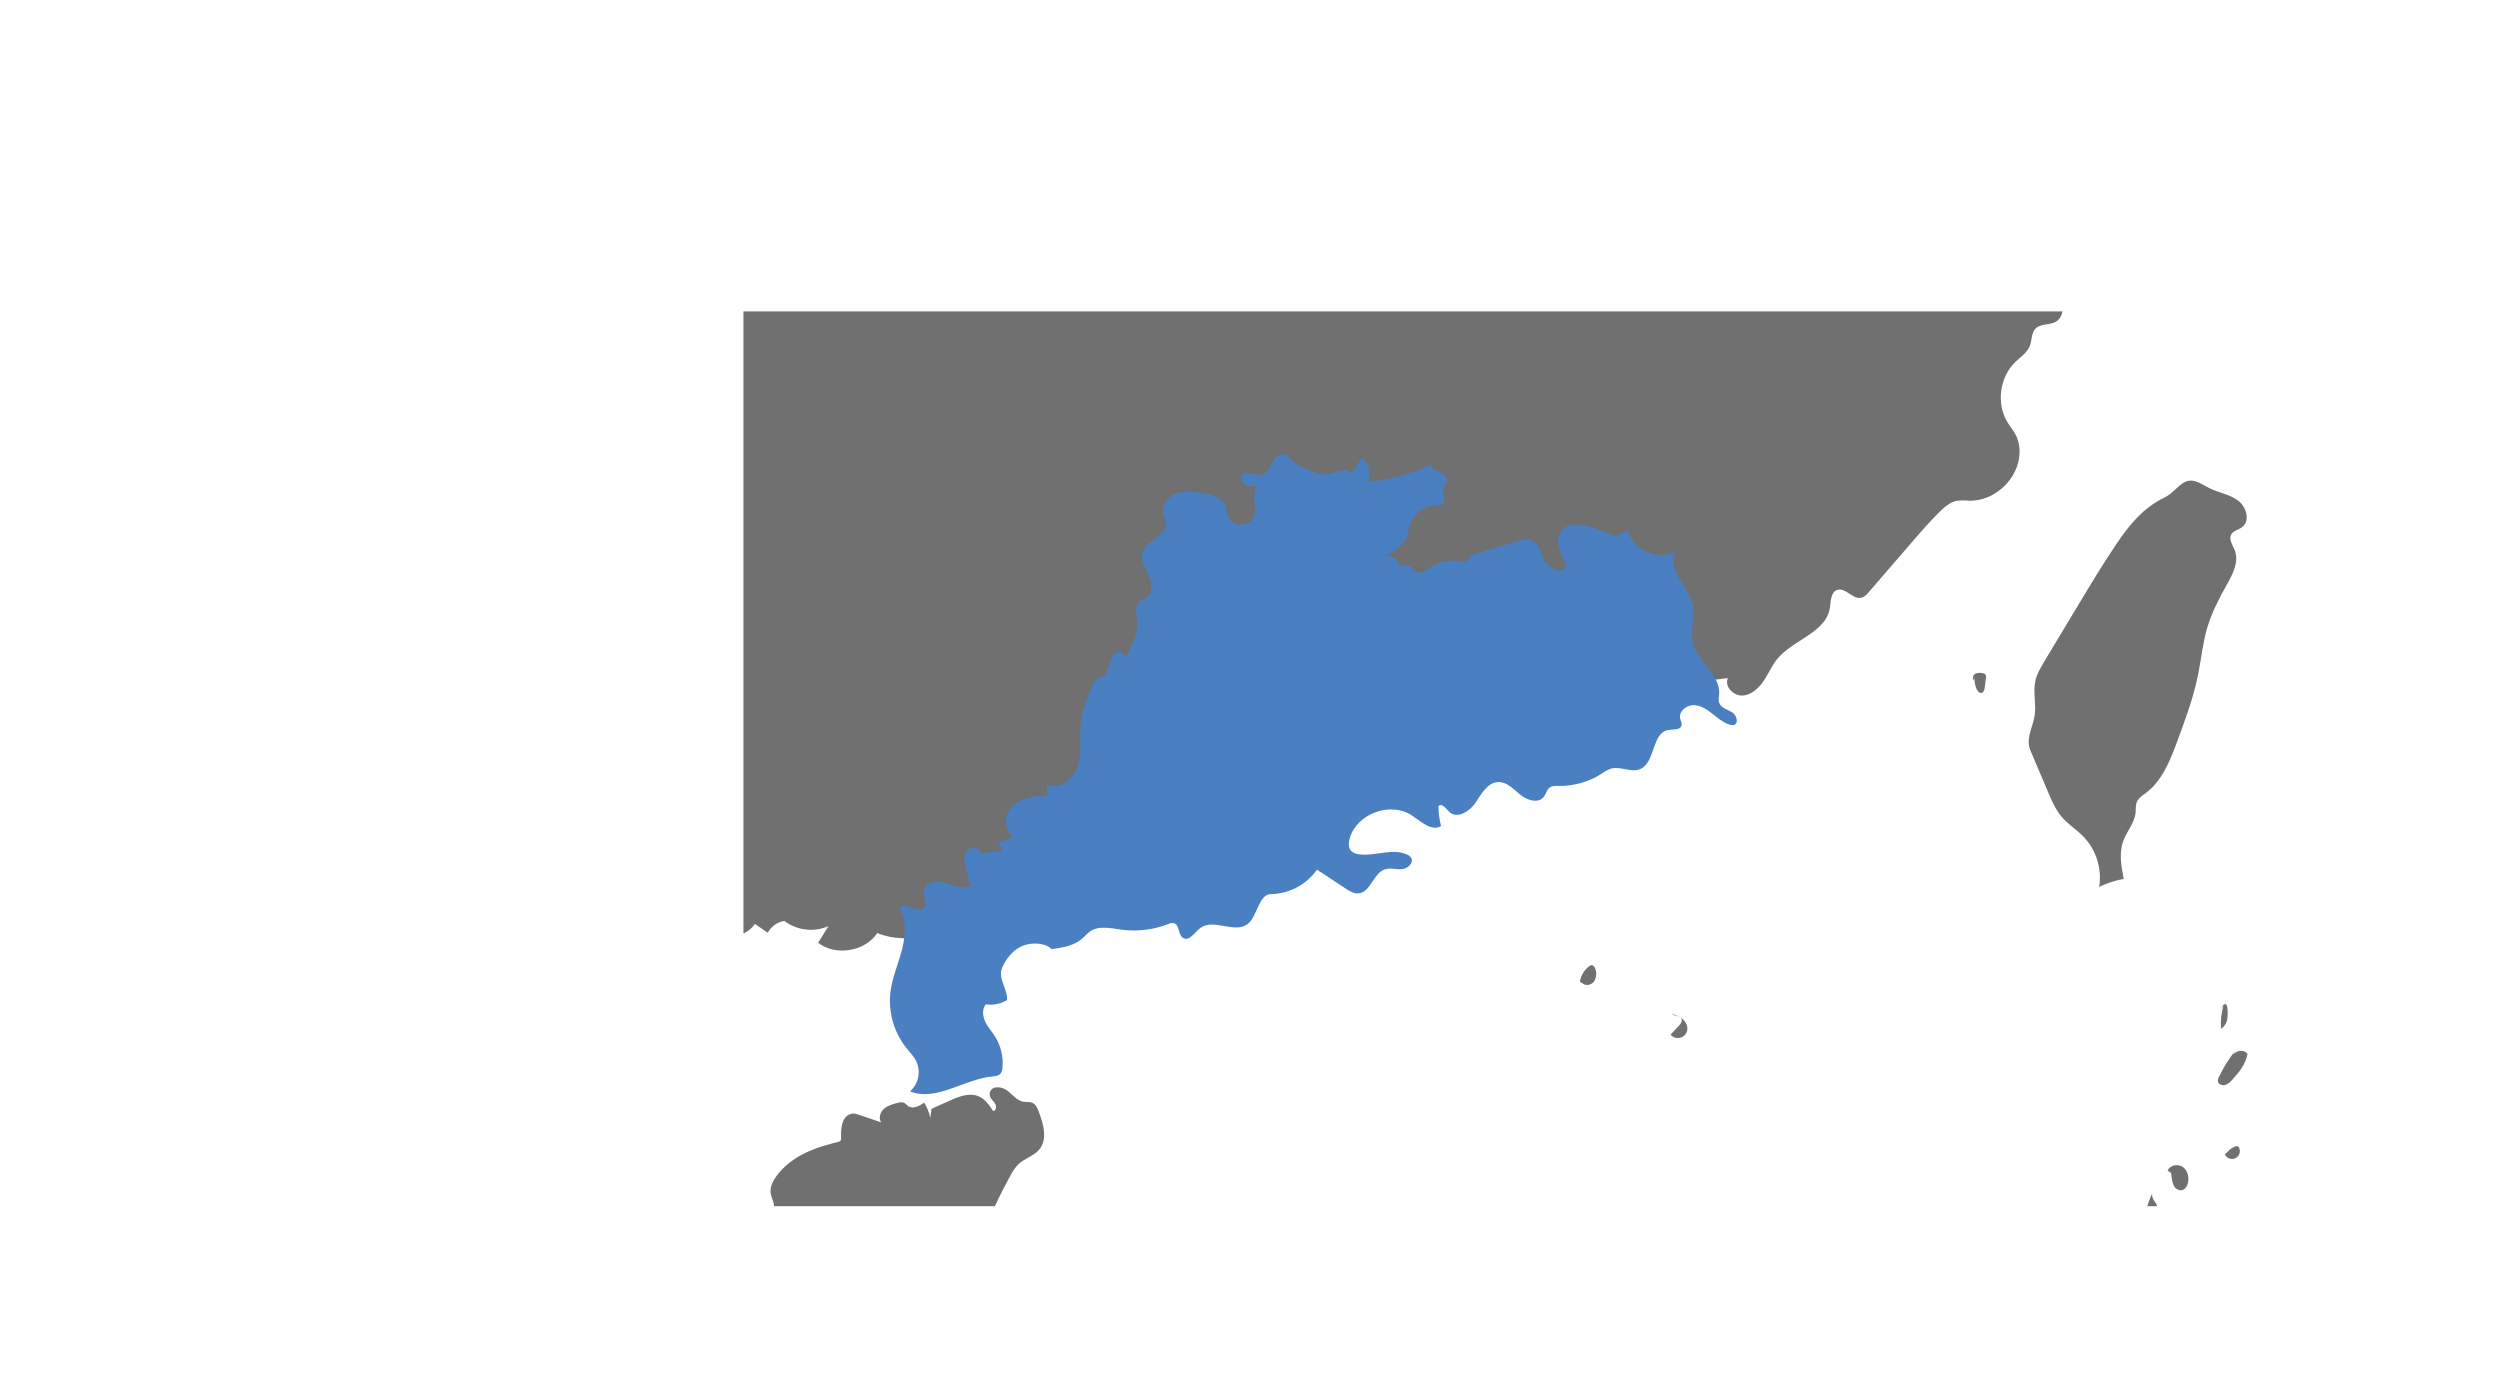
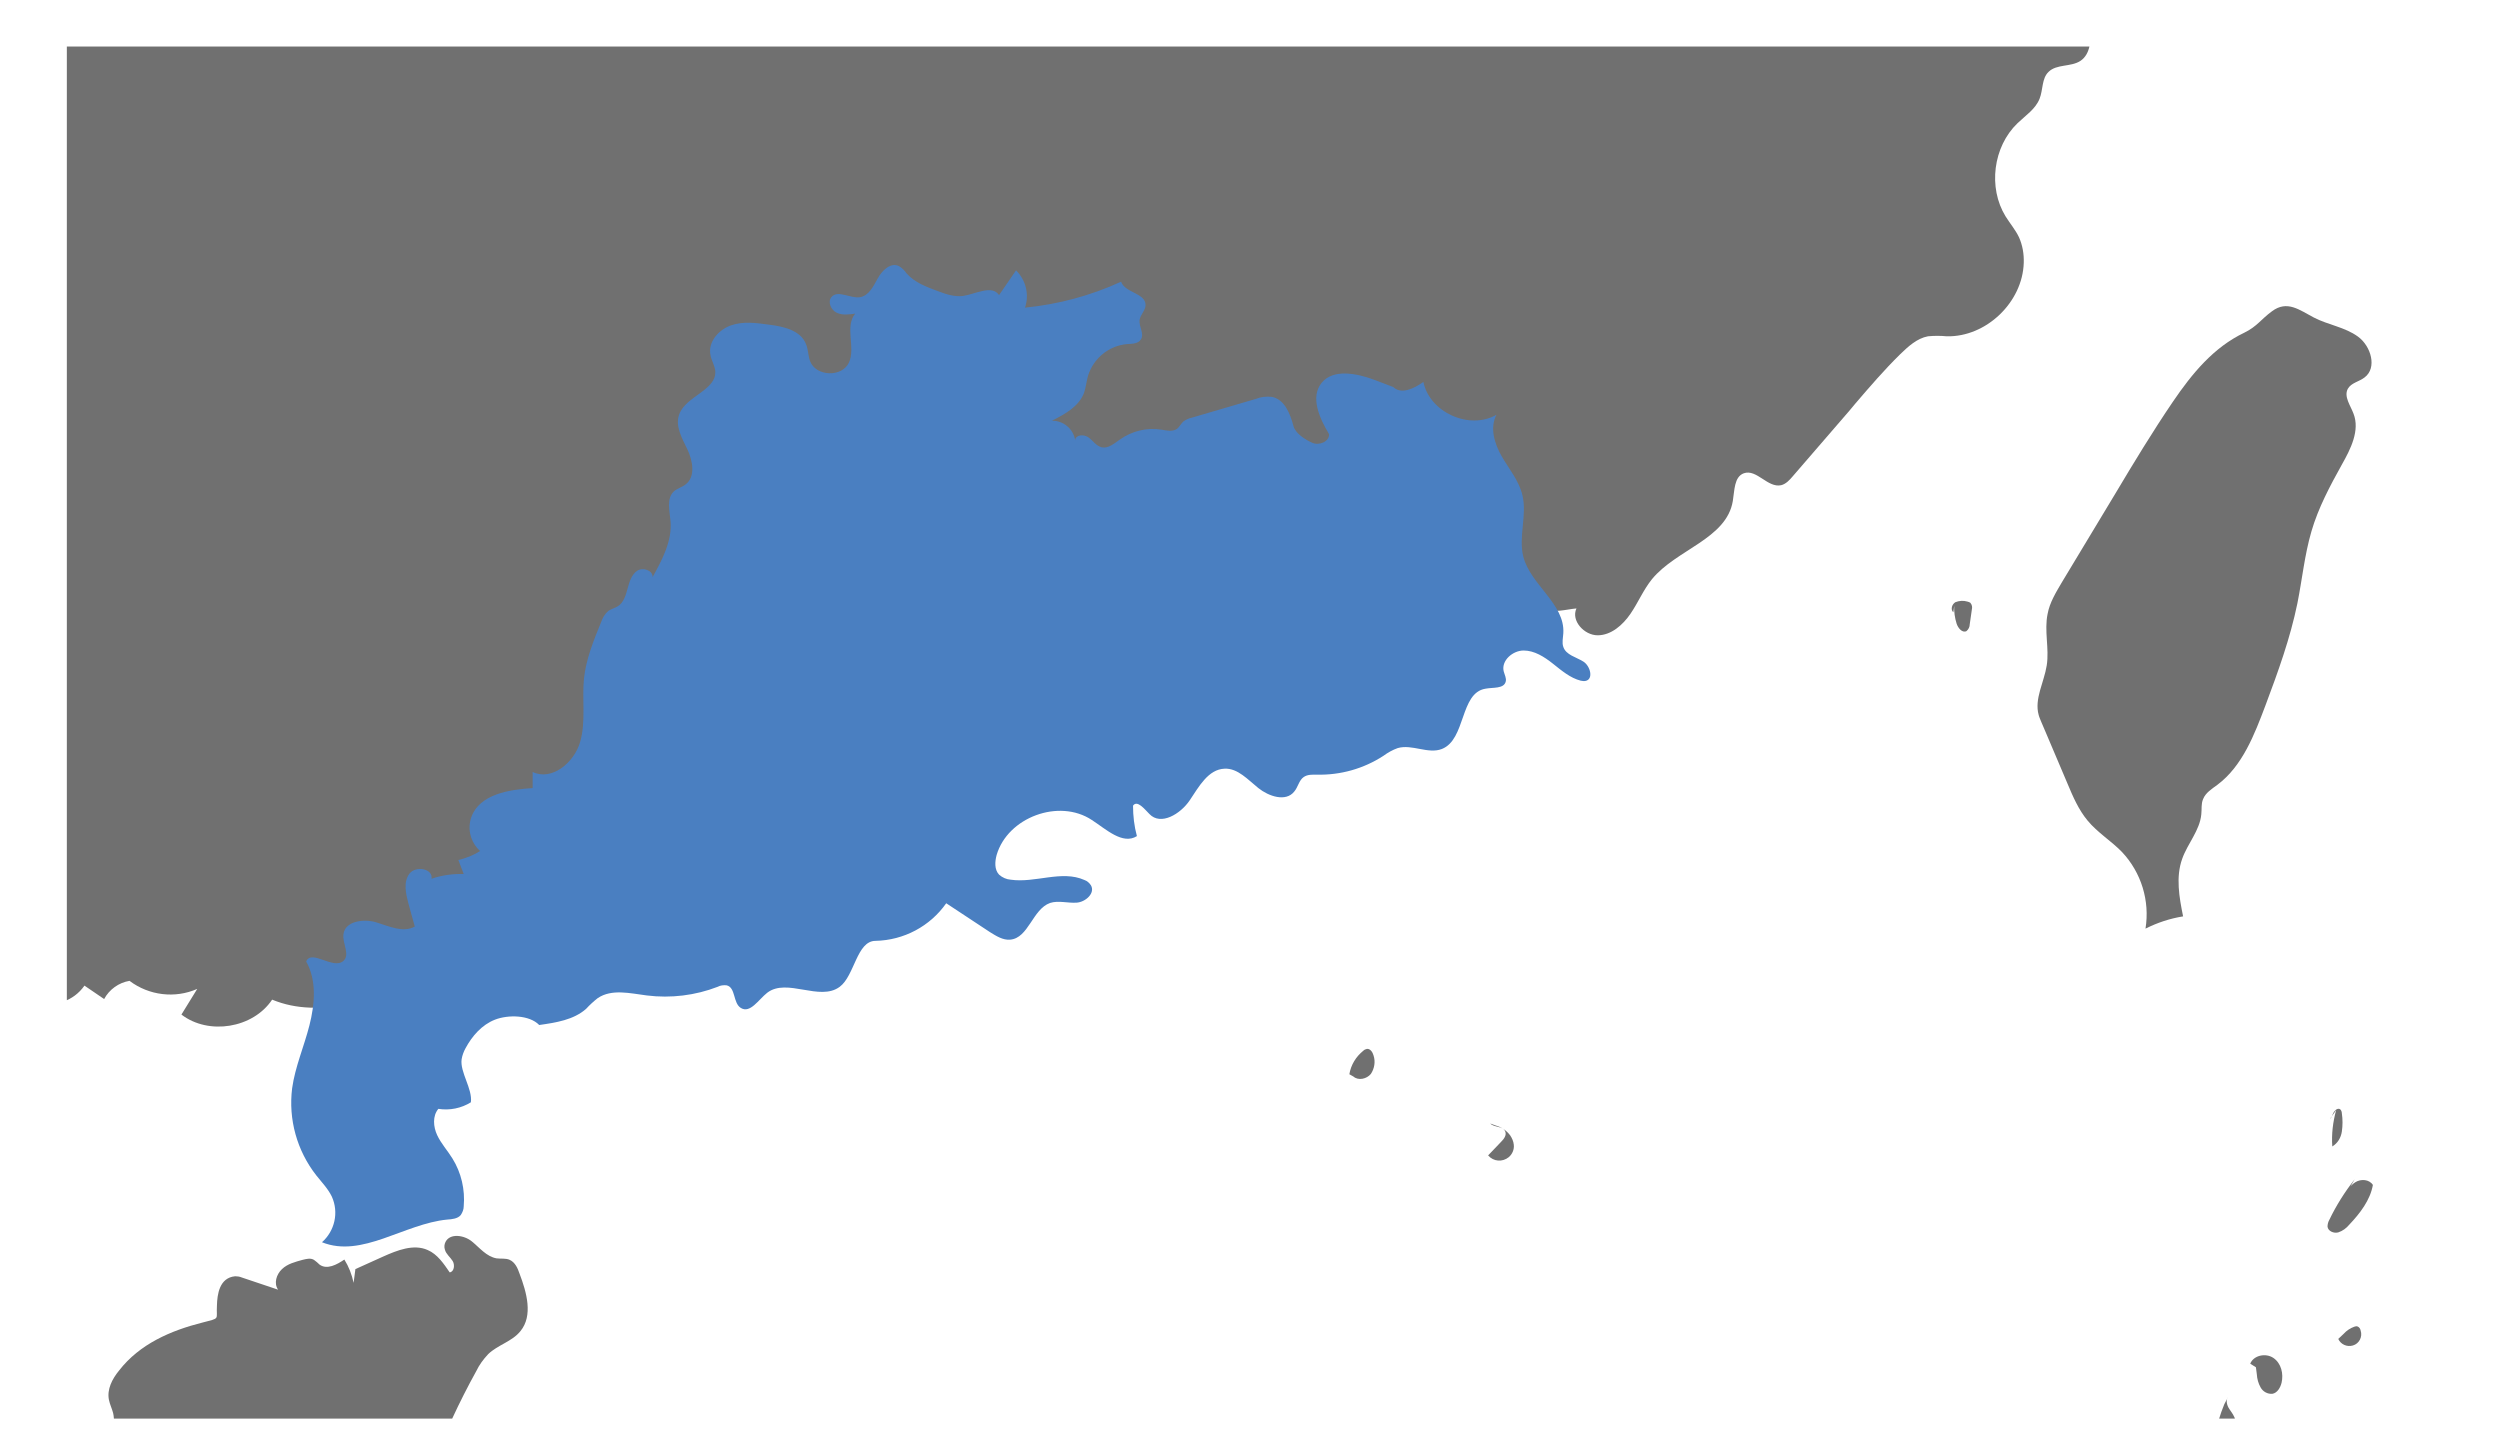
- <svg xmlns="http://www.w3.org/2000/svg" id="图层_3" data-name="图层 3" viewBox="0 0 1284.56 716.94">
-   <defs>
-     <style>.cls-1{fill:none;}.cls-2{clip-path:url(#clip-path);}.cls-3{fill:#707070;}.cls-4{fill:#4a7fc1;}</style>
-     <clipPath id="clip-path" transform="translate(0 0.02)">
-       <rect class="cls-1" x="382" y="160" width="772.82" height="459.77" />
+ <svg xmlns="http://www.w3.org/2000/svg" xmlns:xlink="http://www.w3.org/1999/xlink" version="1.1" id="图层_3" x="0px" y="0px" viewBox="0 0 837.8 487.8" style="enable-background:new 0 0 837.8 487.8;" xml:space="preserve">
+   <style type="text/css">
+ 	.st0{clip-path:url(#SVGID_2_);}
+ 	.st1{fill:#707070;}
+ 	.st2{fill:#4A7FC1;}
+ </style>
+   <g>
+     <defs>
+       <rect id="SVGID_1_" x="22.4" y="15.6" width="772.8" height="459.8" />
+     </defs>
+     <clipPath id="SVGID_2_">
+       <use xlink:href="#SVGID_1_" style="overflow:visible;" />
    </clipPath>
-   </defs>
-   <g class="cls-2">
-     <path class="cls-3" d="M246.71,654.12c-8.57-9.78-11-23.79-9.27-36.68s7.13-25,12.68-36.72c3.45-7.3,12-15.76,17.92-10.32-.12-5.49,1-12.63,6.39-13.67,1.48-.29,3,0,4.51-.19,6.85-.88,8.4-10,8.58-16.85s3.14-16,10-15.41c3.07.28,5.62,2.65,8.68,3,4.34.52,8-3,11-6.18a209,209,0,0,1,54.46-40.86,14.49,14.49,0,0,0,16.23-5.52l6.62,4.53a11.76,11.76,0,0,1,8.48-6.09,22.57,22.57,0,0,0,22.71,2.67l-5.34,8.57c9.13,7,24,4.57,30.41-5,16.38,6.77,34.87-.47,51.09-7.64,31.29-13.83,63.3-28.14,87.76-52,7.22-7.06,14-15.12,23.4-18.89,12.18-4.91,26.38-1.61,38.78-5.92,15.31-5.32,24.94-21.06,39.9-27.28,15.87-6.59,34.41-1.22,50.92-6,14.53-4.19,26.68-16,41.78-16.86,10.52-.59,20.45,4.31,30.53,7.38s22.29,3.89,29.94-3.35c2.14-2,3.9-4.65,6.65-5.69,8.56-3.25,18.29,10.9,25.47,5.22,3.13,1.66,7.31.32,10.84,0-1.87,4.14,2.59,9,7.13,9s8.39-3.43,11-7.18,4.3-8,7.18-11.56c8.17-10,25-13.47,27.07-26.19.56-3.5.4-8.12,3.73-9.32,4.26-1.54,8,5,12.46,4,1.62-.37,2.82-1.7,3.91-3l19-22,2-2.35c4.85-5.62,9.71-11.25,15-16.5,2.65-2.64,5.61-5.3,9.3-6a32.36,32.36,0,0,1,6.33,0c13.15.26,25.38-11.4,25.75-24.55a18.91,18.91,0,0,0-1.63-8.61c-1.18-2.5-3-4.62-4.48-7-5.94-9.64-4.21-23.32,4-31.18,2.67-2.57,6-4.71,7.38-8.16,1.17-3,.73-6.76,3-9,2.71-2.72,7.54-1.55,10.73-3.69,7-4.71,0-19.55,7.88-22.61,1.85-.72,4.52-.83,4.89-2.78.21-1.08-.53-2.09-1.06-3.06-3.1-5.67.61-12.7,5.14-17.3s10.21-8.66,12.13-14.83c.9-2.89.93-6.16,2.76-8.57,2-2.61,5.45-3.43,8.45-4.74a23.28,23.28,0,0,0,12.65-14.13c7.57-6.46,20.86.72,30.32-2.37,3.14-1,6.31-3.3,9.43-2.23a22.61,22.61,0,0,1,3.64,2.18c5.63,3.21,12.51-.84,17.69-4.74,6-4.53,12.27-9.33,15.53-16.13,3.48-7.27,3-15.73,2.5-23.78-.13-2,2.34-25.14.36-24.7C819.75-6,446.09,3.91,76.81,5.53,62.23,5.6,29.33,2.56,23,15.67c-2.4,5-4.32,17-4.5,22.5-5.36,165.3-10.19,326.7-15.56,492-1.11,34.16-7.1,133.7,2.29,166.57s52.47,1.77,84.44,13.86c20.8,7.86,43.79,7,65.91,4.77C188.73,712,244.8,687.4,246.71,654.12Z" transform="translate(0 0.02)" />
-     <path class="cls-3" d="M438.4,572.13a5.32,5.32,0,0,1,2.17.41l12.24,4.14c-1.5-2.06-.61-5.13,1.25-6.86s4.42-2.44,6.88-3.1c1.25-.34,2.64-.66,3.79,0a17.84,17.84,0,0,1,1.87,1.56c2.45,1.77,5.81,0,8.27-1.74A24.72,24.72,0,0,1,478,574.3l.65-4.59,9.33-4.19c4.73-2.13,10.17-4.27,14.93-2.2,3.28,1.43,5.43,4.56,7.41,7.54,1.55-.18,1.81-2.46,1-3.8s-2.19-2.34-2.65-3.83a3.51,3.51,0,0,1,.2-2.57c1.49-3,6.18-2.29,8.85-.2s4.92,5.14,8.27,5.65c1.48.22,3.06-.09,4.43.5,1.79.76,2.65,2.76,3.33,4.58,2.39,6.33,4.6,14.07.34,19.33-2.8,3.46-7.61,4.63-10.84,7.7a23,23,0,0,0-4,5.7,245.12,245.12,0,0,0-14.9,32.17,3.32,3.32,0,0,1,3.23,3c-4.19,2.57-5.69,9.09-10.55,9.82a35.07,35.07,0,0,0-3.59.25c-2,.5-3.22,2.32-4.4,4a58.2,58.2,0,0,1-19.91,17.24,26.68,26.68,0,0,1-11.5,3.53c-5.25.15-10.34-2.1-15.59-2-3.8.1-7.55,1.44-11.32,1-5.28-.6-9.68-4.57-14.93-5.39-3.36-.53-7.17.19-9.9-1.86-3.3-2.47-3-7.34-3.7-11.41-1.21-7.61-6.56-14.4-6.23-22.1.21-4.8,2.65-9.56,1.49-14.22-.37-1.5-1.11-2.91-1.4-4.43-.66-3.51,1.15-7,3.35-9.84,6.9-8.88,17.34-13.41,28-16.11,6.13-1.56,4.49-.78,4.77-5.7C432.34,578.22,433.08,572.64,438.4,572.13Z" transform="translate(0 0.02)" />
-     <path class="cls-3" d="M1087.8,279c-6.81,10-13.06,20.42-19.31,30.8l-17.9,29.75c-2,3.35-4.07,6.79-4.85,10.63-1.15,5.68.6,11.6-.27,17.33s-4.2,11.17-2.68,16.65a19.73,19.73,0,0,0,.91,2.43l1.2,2.82,7.58,17.85c1.83,4.3,3.72,8.67,6.72,12.25,3.34,4,7.89,6.77,11.49,10.52a30.42,30.42,0,0,1,7.92,25.68,47.66,47.66,0,0,1,12.61-4.15c-1.25-6.39-2.48-13.16-.29-19.3,1.83-5.14,5.95-9.5,6.41-14.93.15-1.72-.08-3.53.55-5.14.83-2.13,2.94-3.42,4.77-4.8,8.4-6.34,12.45-16.76,16.11-26.63,4.16-11.22,8.33-22.49,10.69-34.22,1.61-8,2.37-16.23,4.69-24.07s6.22-15.24,10.23-22.43c3-5.3,6.08-11.47,3.94-17.15-1-2.74-3.27-5.68-1.87-8.26,1.1-2,3.8-2.42,5.63-3.81,4.31-3.24,2.15-10.55-2.21-13.72s-10-3.94-14.81-6.38-8.88-5.91-14-2.1c-3.65,2.7-5,5.1-9.32,7.23C1101.39,260.85,1094.17,269.59,1087.8,279Z" transform="translate(0 0.02)" />
-     <path class="cls-3" d="M1142.5,516.4a37.39,37.39,0,0,0-1.32,12.22,7.18,7.18,0,0,0,3.24-5,21.27,21.27,0,0,0,0-6.11,1.91,1.91,0,0,0-.5-1.33c-.68-.57-1.74.07-2.17.86s-.6,1.74-1.29,2.31" transform="translate(0 0.02)" />
-     <path class="cls-3" d="M1148.67,539.65a72.4,72.4,0,0,0-8.48,13.61,4.1,4.1,0,0,0-.57,2.31c.23,1.51,2.09,2.3,3.58,1.94a7.92,7.92,0,0,0,3.68-2.62c3.58-3.84,7-8.18,7.94-13.33-1.17-1.88-4-2.06-5.92-.91s-3,3.22-3.89,5.25" transform="translate(0 0.02)" />
-     <path class="cls-3" d="M1115.55,602.68l.32,2.3a11.68,11.68,0,0,0,1.27,4.51,4,4,0,0,0,3.93,2.07c1.69-.33,2.73-2.07,3.14-3.74.72-3-.13-6.5-2.65-8.25s-6.66-.93-7.77,1.93" transform="translate(0 0.02)" />
-     <path class="cls-3" d="M1105,615.05a62,62,0,0,0-3.15,10.36c-.12.56-.15,1.3.37,1.55a1.34,1.34,0,0,0,1.15-.19c2.62-1.34,5.67-3.43,5.27-6.35-.2-1.44-1.23-2.59-2-3.82s-1.26-2.9-.41-4.07" transform="translate(0 0.02)" />
-     <path class="cls-3" d="M1145,591.4a8.85,8.85,0,0,1,3.58-2.36,1.88,1.88,0,0,1,1-.14,1.7,1.7,0,0,1,1.12,1.41,4,4,0,0,1-7.49,2.78" transform="translate(0 0.02)" />
-     <path class="cls-3" d="M1014.5,347.4a17.85,17.85,0,0,0,.83,6c.48,1.5,1.91,3.23,3.29,2.47a3,3,0,0,0,1.11-2.34l.68-4.93a2.43,2.43,0,0,0-.46-2.26,2.32,2.32,0,0,0-1-.4,5.76,5.76,0,0,0-4,.24c-1.17.67-1.7,2.52-.66,3.37" transform="translate(0 0.02)" />
-     <path class="cls-3" d="M1253,300.21a40,40,0,0,1,8.34,1.38,3.13,3.13,0,0,1,1.65.86,3.26,3.26,0,0,1,.55,1.82c.24,2.64.19,5.88-2.13,7.18a6.66,6.66,0,0,1-3.39.57c-2.19,0-4.54-.21-6.27-1.56-2.92-2.26-2.38-7.6.93-9.23" transform="translate(0 0.02)" />
-     <path class="cls-3" d="M1272.38,297.35l1.84,8.88a3.76,3.76,0,0,0,1,2.26c1.44,1.17,3.65-.44,4.06-2.25s-.15-3.7.1-5.54c.39-2.87,2.62-5.07,4.64-7.14a1.84,1.84,0,0,0,.5-.71c.28-.93-1.07-1.63-1.95-1.22a4.73,4.73,0,0,0-1.8,2.21,7,7,0,0,1-3.23,3.19,3.66,3.66,0,0,1-4.22-.88" transform="translate(0 0.02)" />
-     <path class="cls-3" d="M1106.06,636.09a9.75,9.75,0,0,1,9.72,2.77,7.74,7.74,0,0,1-8.28-1.46" transform="translate(0 0.02)" />
-     <path class="cls-3" d="M1112.91,655.92c-6.69-4.17-14.51-9.61-21.71-6.4-1.43.64-2.75,1.6-4.3,1.81-3.45.47-6.62-3-10-2.29-2.75.52-4.36,3.52-4.62,6.31s.43,5.58.36,8.38c-.16,5.92-3.66,12-1.25,17.44,1.87,4.2,6.76,6.24,11.35,6.6s9.18-.57,13.77-.41c8.53.3,16.52,4.31,25,5.36,13.85,1.71,27.44-4.65,39-12.41,2.9-1.94,5.81-4.06,7.61-7s2.23-7,.16-9.86c-.72-1-1.72-1.79-2.06-3a27.91,27.91,0,0,1-.21-3.09c-.61-3.53-5.83-4.13-8.75-2-6.91,4.92-8.42,14.28-18.81,11.73A92.56,92.56,0,0,1,1112.91,655.92Z" transform="translate(0 0.02)" />
-     <path class="cls-3" d="M811.78,504.4a12.64,12.64,0,0,1,4.67-7.87,2.47,2.47,0,0,1,1.18-.59c1.14-.13,1.93,1.13,2.23,2.24a7.14,7.14,0,0,1-.92,6.24c-1.36,1.71-4.16,2.3-5.78.85" transform="translate(0 0.02)" />
-     <path class="cls-3" d="M859,520.89c1.35,1.38,4.21.81,5,2.56.57,1.25-.44,2.62-1.38,3.62l-4.26,4.54A4.91,4.91,0,0,0,867,528a6.29,6.29,0,0,0-1.23-3.09,8.68,8.68,0,0,0-4.84-3.31" transform="translate(0 0.02)" />
-     <path class="cls-4" d="M517.4,513.83A15.62,15.62,0,0,1,506.55,516c-2,2.4-1.68,6-.37,8.82s3.45,5.15,5.11,7.78a25.65,25.65,0,0,1,3.79,16.12,5.19,5.19,0,0,1-1,2.89c-1,1.24-2.87,1.36-4.48,1.52-14.46,1.44-28.56,13-42,7.63a13.18,13.18,0,0,0,3.3-15.25c-1.26-2.67-3.4-4.81-5.24-7.11a39,39,0,0,1-8.07-29.21c1-7.24,4-14,5.84-21.11s2.47-15-1.11-21.35c1.83-4.17,9.12,2.88,12.45-.23,2.26-2.11-.38-5.82,0-8.89.55-4.41,6.71-5.3,11-4s9,3.56,12.85,1.35l-2.12-7.63c-.93-3.36-1.77-7.25.28-10.07s8-1.7,7.36,1.72a28.23,28.23,0,0,1,10.75-1.56l-1.8-4.69a23.78,23.78,0,0,0,7.35-3,10.67,10.67,0,0,1-2.94-11.49c2.8-7.52,12.52-9.15,20.53-9.61v-5.44c6.43,3.07,13.94-3.12,15.91-10s.58-14.2,1.33-21.29c.69-6.54,3.19-12.74,5.66-18.84a8.27,8.27,0,0,1,2.55-3.92c.94-.65,2.11-.89,3.08-1.49,2-1.23,2.71-3.69,3.28-5.94s1.27-4.71,3.2-6,5.35-.18,5.18,2.14c3.24-5.81,6.58-12.14,6-18.78-.29-3.44-1.42-7.54,1.12-9.88,1.15-1.06,2.8-1.41,4-2.36,3.34-2.53,2.42-7.79.61-11.57s-4.19-7.84-2.79-11.84c2.19-6.19,12.58-8.07,12.06-14.61-.15-1.85-1.25-3.49-1.62-5.3-.88-4.26,2.6-8.43,6.69-9.9s8.59-.91,12.9-.34c4.86.65,10.58,1.92,12.42,6.46.75,1.86.68,4,1.42,5.84,2,5.12,10.69,5.39,13,.41s-1.53-12.14,2.14-16.45c-2.09.33-4.33.65-6.24-.26s-3.11-3.58-1.77-5.22c2.12-2.6,6.27.53,9.58,0,3-.47,4.51-3.72,6-6.37s4.43-5.37,7.13-4a9,9,0,0,1,2.45,2.37c2.72,3.09,6.75,4.63,10.61,6,2.63,1,5.39,1.95,8.16,1.58,4.34-.58,9.78-3.94,12.24-.32l5.71-8.33A12,12,0,0,1,703,247.52a99.85,99.85,0,0,0,32.21-8.66c1.24,3.74,8.2,3.83,8.17,7.77,0,1.81-1.72,3.2-2,5-.31,2.24,1.68,4.7.43,6.58-.9,1.36-2.85,1.35-4.48,1.46a15.07,15.07,0,0,0-13.17,10.73c-.51,1.84-.66,3.78-1.33,5.57-1.73,4.57-6.43,7.19-10.78,9.43a7.63,7.63,0,0,1,7.76,6.46c.15-1.85,3-2,4.47-.93s2.62,2.85,4.43,3.26c2.23.5,4.22-1.28,6.07-2.62a19,19,0,0,1,14-3.31c1.7.27,3.6.74,5-.24.92-.63,1.4-1.74,2.24-2.48a7.18,7.18,0,0,1,2.79-1.28L780.27,278a11.72,11.72,0,0,1,5.39-.7c4.28.81,6.17,5.74,7.3,9.94.65,2.42,4,4.45,6.34,5.45s5.68-.37,5.62-2.87c-3.21-5.3-6.37-12.37-2.49-17.2s11.75-3.19,17.7-1l6.33,2.35c2.66,2.59,7,.46,10.06-1.72,2.14,10.19,15.42,16.16,24.46,11-2.35,4.32-.7,9.73,1.77,14s5.77,8.17,6.9,13c1.58,6.73-1.44,13.94.32,20.62,2.5,9.48,14,15.79,13.38,25.57-.1,1.56-.53,3.18,0,4.65.94,2.68,4.28,3.42,6.7,4.91s3.47,6,.67,6.54a3.65,3.65,0,0,1-1.56-.13c-3.55-.91-6.42-3.44-9.3-5.71s-6.18-4.44-9.84-4.4-7.47,3.3-6.71,6.88c.25,1.19,1,2.36.67,3.54-.63,2.5-4.27,1.93-6.81,2.35-8.58,1.43-6.52,17-14.61,20.16-4.64,1.83-10-1.69-14.77-.32A18.65,18.65,0,0,0,823,397.5a40,40,0,0,1-22.28,6.32c-1.51,0-3.14-.11-4.38.75-1.63,1.12-1.94,3.4-3.18,4.94-2.8,3.48-8.5,1.65-12-1.19s-6.86-6.66-11.33-6.5c-5.48.19-8.61,6-11.67,10.61s-9.7,8.57-13.53,4.64c-1.67-1.72-4.06-4.77-5.48-2.84a37.4,37.4,0,0,0,1.32,10.17c-4.83,3-10.31-2.29-15.06-5.44-11-7.28-28.24-.93-31.88,11.73-.64,2.22-.8,4.89.79,6.57a6.55,6.55,0,0,0,3.92,1.67c8.23,1.17,17.08-3.34,24.65.1a4.68,4.68,0,0,1,2.21,1.75c1.5,2.58-1.78,5.56-4.75,5.79s-6.08-.83-8.9.15c-5.91,2.07-7.19,11.79-13.43,12.3-2.42.2-4.64-1.19-6.67-2.53l-14.66-9.67A29.58,29.58,0,0,1,653,459.4c-6.25,0-7,11.66-12,15.43-6.69,5-17.67-3.14-24.27,2-2.91,2.28-5.69,7-8.83,5.11-2.66-1.64-1.73-6.85-4.76-7.64a5.07,5.07,0,0,0-3,.53,48.28,48.28,0,0,1-23.7,2.86c-5.59-.74-11.85-2.32-16.46.94a50.23,50.23,0,0,0-3.9,3.62c-4.22,3.71-10.13,4.64-15.69,5.42-3.26-3.38-10.41-3.52-14.77-1.78s-7.69,5.47-9.88,9.63a12.06,12.06,0,0,0-1.35,3.67C513.62,503.72,518,509.34,517.4,513.83Z" transform="translate(0 0.02)" />
+     <g class="st0">
+       <path class="st1" d="M-112.9,509.7c-8.6-9.8-11-23.8-9.3-36.7s7.1-25,12.7-36.7c3.4-7.3,12-15.8,17.9-10.3    c-0.1-5.5,1-12.6,6.4-13.7c1.5-0.3,3,0,4.5-0.2c6.9-0.9,8.4-10,8.6-16.8s3.1-16,10-15.4c3.1,0.3,5.6,2.7,8.7,3c4.3,0.5,8-3,11-6.2    c15.8-16.5,34.2-30.3,54.5-40.9c6,1.9,12.6-0.3,16.2-5.5l6.6,4.5c1.7-3.2,4.9-5.5,8.5-6.1c6.5,4.9,15.2,6,22.7,2.7l-5.3,8.6    c9.1,7,24,4.6,30.4-5c16.4,6.8,34.9-0.5,51.1-7.6c31.3-13.8,63.3-28.1,87.8-52c7.2-7.1,14-15.1,23.4-18.9    c12.2-4.9,26.4-1.6,38.8-5.9c15.3-5.3,24.9-21.1,39.9-27.3c15.9-6.6,34.4-1.2,50.9-6c14.5-4.2,26.7-16,41.8-16.9    c10.5-0.6,20.5,4.3,30.5,7.4s22.3,3.9,29.9-3.4c2.1-2,3.9-4.6,6.7-5.7c8.6-3.3,18.3,10.9,25.5,5.2c3.1,1.7,7.3,0.3,10.8,0    c-1.9,4.1,2.6,9,7.1,9s8.4-3.4,11-7.2s4.3-8,7.2-11.6c8.2-10,25-13.5,27.1-26.2c0.6-3.5,0.4-8.1,3.7-9.3c4.3-1.5,8,5,12.5,4    c1.6-0.4,2.8-1.7,3.9-3l19-22l2-2.4c4.8-5.6,9.7-11.3,15-16.5c2.7-2.6,5.6-5.3,9.3-6c2.1-0.2,4.2-0.2,6.3,0    c13.2,0.3,25.4-11.4,25.8-24.6c0.1-3-0.4-5.9-1.6-8.6c-1.2-2.5-3-4.6-4.5-7c-5.9-9.6-4.2-23.3,4-31.2c2.7-2.6,6-4.7,7.4-8.2    c1.2-3,0.7-6.8,3-9c2.7-2.7,7.5-1.6,10.7-3.7c7-4.7,0-19.6,7.9-22.6c1.8-0.7,4.5-0.8,4.9-2.8c0.2-1.1-0.5-2.1-1.1-3.1    c-3.1-5.7,0.6-12.7,5.1-17.3s10.2-8.7,12.1-14.8c0.9-2.9,0.9-6.2,2.8-8.6c2-2.6,5.4-3.4,8.4-4.7c6-2.7,10.6-7.8,12.7-14.1    c7.6-6.5,20.9,0.7,30.3-2.4c3.1-1,6.3-3.3,9.4-2.2c1.3,0.6,2.5,1.3,3.6,2.2c5.6,3.2,12.5-0.8,17.7-4.7c6-4.5,12.3-9.3,15.5-16.1    c3.5-7.3,3-15.7,2.5-23.8c-0.1-2,2.3-25.1,0.4-24.7c-369.3-11.3-742.9-1.4-1112.2,0.2c-14.6,0.1-47.5-3-53.8,10.1    c-2.4,5-4.3,17-4.5,22.5c-5.4,165.3-10.2,326.7-15.6,492c-1.1,34.2-7.1,133.7,2.3,166.6c9.4,32.9,52.5,1.8,84.4,13.9    c20.8,7.9,43.8,7,65.9,4.8C-170.8,567.6-114.8,543-112.9,509.7z" />
+       <path class="st1" d="M78.8,427.7c0.7,0,1.5,0.1,2.2,0.4l12.2,4.1c-1.5-2.1-0.6-5.1,1.3-6.9s4.4-2.4,6.9-3.1c1.3-0.3,2.6-0.7,3.8,0    c0.7,0.5,1.3,1,1.9,1.6c2.5,1.8,5.8,0,8.3-1.7c1.5,2.4,2.5,5,3.1,7.8l0.6-4.6l9.3-4.2c4.7-2.1,10.2-4.3,14.9-2.2    c3.3,1.4,5.4,4.6,7.4,7.5c1.5-0.2,1.8-2.5,1-3.8s-2.2-2.3-2.6-3.8c-0.3-0.9-0.2-1.8,0.2-2.6c1.5-3,6.2-2.3,8.8-0.2    s4.9,5.1,8.3,5.7c1.5,0.2,3.1-0.1,4.4,0.5c1.8,0.8,2.7,2.8,3.3,4.6c2.4,6.3,4.6,14.1,0.3,19.3c-2.8,3.5-7.6,4.6-10.8,7.7    c-1.6,1.7-3,3.6-4,5.7c-5.7,10.3-10.7,21.1-14.9,32.2c1.7,0,3.1,1.3,3.2,3c-4.2,2.6-5.7,9.1-10.5,9.8c-1.2,0-2.4,0.1-3.6,0.3    c-2,0.5-3.2,2.3-4.4,4c-5.2,7.2-12,13.1-19.9,17.2c-3.5,2-7.4,3.2-11.5,3.5c-5.3,0.2-10.3-2.1-15.6-2c-3.8,0.1-7.5,1.4-11.3,1    c-5.3-0.6-9.7-4.6-14.9-5.4c-3.4-0.5-7.2,0.2-9.9-1.9c-3.3-2.5-3-7.3-3.7-11.4c-1.2-7.6-6.6-14.4-6.2-22.1    c0.2-4.8,2.6-9.6,1.5-14.2c-0.4-1.5-1.1-2.9-1.4-4.4c-0.7-3.5,1.1-7,3.4-9.8c6.9-8.9,17.3-13.4,28-16.1c6.1-1.6,4.5-0.8,4.8-5.7    C72.8,433.8,73.5,428.2,78.8,427.7z" />
+       <path class="st1" d="M728.2,134.6c-6.8,10-13.1,20.4-19.3,30.8L691,195.1c-2,3.4-4.1,6.8-4.8,10.6c-1.2,5.7,0.6,11.6-0.3,17.3    s-4.2,11.2-2.7,16.6c0.2,0.8,0.6,1.6,0.9,2.4l1.2,2.8l7.6,17.9c1.8,4.3,3.7,8.7,6.7,12.3c3.3,4,7.9,6.8,11.5,10.5    c6.5,6.9,9.4,16.4,7.9,25.7c4-2,8.2-3.4,12.6-4.1c-1.3-6.4-2.5-13.2-0.3-19.3c1.8-5.1,5.9-9.5,6.4-14.9c0.2-1.7-0.1-3.5,0.6-5.1    c0.8-2.1,2.9-3.4,4.8-4.8c8.4-6.3,12.4-16.8,16.1-26.6c4.2-11.2,8.3-22.5,10.7-34.2c1.6-8,2.4-16.2,4.7-24.1s6.2-15.2,10.2-22.4    c3-5.3,6.1-11.5,3.9-17.1c-1-2.7-3.3-5.7-1.9-8.3c1.1-2,3.8-2.4,5.6-3.8c4.3-3.2,2.2-10.5-2.2-13.7s-10-3.9-14.8-6.4    s-8.9-5.9-14-2.1c-3.7,2.7-5,5.1-9.3,7.2C741.8,116.4,734.6,125.2,728.2,134.6z" />
+       <path class="st1" d="M782.9,372c-1.1,4-1.6,8.1-1.3,12.2c1.8-1.1,2.9-2.9,3.2-5c0.3-2,0.3-4.1,0-6.1c0-0.5-0.2-1-0.5-1.3    c-0.7-0.6-1.7,0.1-2.2,0.9s-0.6,1.7-1.3,2.3" />
+       <path class="st1" d="M789.1,395.2c-3.3,4.2-6.2,8.8-8.5,13.6c-0.4,0.7-0.6,1.5-0.6,2.3c0.2,1.5,2.1,2.3,3.6,1.9    c1.5-0.5,2.7-1.4,3.7-2.6c3.6-3.8,7-8.2,7.9-13.3c-1.2-1.9-4-2.1-5.9-0.9s-3,3.2-3.9,5.3" />
+       <path class="st1" d="M756,458.2l0.3,2.3c0.1,1.6,0.5,3.1,1.3,4.5c0.8,1.4,2.3,2.2,3.9,2.1c1.7-0.3,2.7-2.1,3.1-3.7    c0.7-3-0.1-6.5-2.7-8.3s-6.7-0.9-7.8,1.9" />
+       <path class="st1" d="M745.4,470.6c-1.4,3.4-2.4,6.8-3.2,10.4c-0.1,0.6-0.2,1.3,0.4,1.5c0.4,0.1,0.8,0,1.2-0.2    c2.6-1.3,5.7-3.4,5.3-6.3c-0.2-1.4-1.2-2.6-2-3.8s-1.3-2.9-0.4-4.1" />
+       <path class="st1" d="M785.4,447c1-1.1,2.2-1.9,3.6-2.4c0.3-0.1,0.7-0.2,1-0.1c0.6,0.2,1,0.8,1.1,1.4c0.7,2.1-0.5,4.4-2.6,5    c-2,0.6-4.1-0.4-4.9-2.2" />
+       <path class="st1" d="M654.9,203c-0.1,2,0.2,4.1,0.8,6c0.5,1.5,1.9,3.2,3.3,2.5c0.7-0.6,1.1-1.4,1.1-2.3l0.7-4.9    c0.2-0.8,0.1-1.6-0.5-2.3c-0.3-0.2-0.6-0.3-1-0.4c-1.3-0.4-2.7-0.3-4,0.2c-1.2,0.7-1.7,2.5-0.7,3.4" />
+       <path class="st1" d="M893.4,155.8c2.8,0.2,5.6,0.6,8.3,1.4c0.6,0.1,1.2,0.4,1.7,0.9c0.4,0.5,0.6,1.2,0.6,1.8    c0.2,2.6,0.2,5.9-2.1,7.2c-1.1,0.5-2.2,0.7-3.4,0.6c-2.2,0-4.5-0.2-6.3-1.6c-2.9-2.3-2.4-7.6,0.9-9.2" />
+       <path class="st1" d="M912.8,152.9l1.8,8.9c0.1,0.8,0.4,1.6,1,2.3c1.4,1.2,3.7-0.4,4.1-2.3s-0.2-3.7,0.1-5.5    c0.4-2.9,2.6-5.1,4.6-7.1c0.2-0.2,0.4-0.4,0.5-0.7c0.3-0.9-1.1-1.6-1.9-1.2c-0.8,0.5-1.4,1.3-1.8,2.2c-0.7,1.4-1.8,2.5-3.2,3.2    c-1.4,0.7-3.2,0.3-4.2-0.9" />
+       <path class="st1" d="M746.5,491.7c3.5-1,7.2,0.1,9.7,2.8c-2.8,1.2-6,0.6-8.3-1.5" />
+       <path class="st1" d="M753.3,511.5c-6.7-4.2-14.5-9.6-21.7-6.4c-1.4,0.6-2.8,1.6-4.3,1.8c-3.4,0.5-6.6-3-10-2.3    c-2.8,0.5-4.4,3.5-4.6,6.3s0.4,5.6,0.4,8.4c-0.2,5.9-3.7,12-1.3,17.4c1.9,4.2,6.8,6.2,11.3,6.6s9.2-0.6,13.8-0.4    c8.5,0.3,16.5,4.3,25,5.4c13.8,1.7,27.4-4.7,39-12.4c2.9-1.9,5.8-4.1,7.6-7s2.2-7,0.2-9.9c-0.7-1-1.7-1.8-2.1-3    c-0.1-1-0.2-2.1-0.2-3.1c-0.6-3.5-5.8-4.1-8.8-2c-6.9,4.9-8.4,14.3-18.8,11.7C769.9,520.2,761.2,516.5,753.3,511.5z" />
+       <path class="st1" d="M452.2,360c0.5-3.1,2.2-5.9,4.7-7.9c0.3-0.3,0.7-0.5,1.2-0.6c1.1-0.1,1.9,1.1,2.2,2.2    c0.7,2.1,0.3,4.4-0.9,6.2c-1.4,1.7-4.2,2.3-5.8,0.9" />
+       <path class="st1" d="M499.4,376.5c1.3,1.4,4.2,0.8,5,2.6c0.6,1.3-0.4,2.6-1.4,3.6l-4.3,4.5c1.8,2.1,4.8,2.3,6.9,0.6    c1.2-1,1.9-2.6,1.7-4.2c-0.1-1.1-0.6-2.2-1.2-3.1c-1.2-1.6-2.9-2.8-4.8-3.3" />
+       <path class="st2" d="M157.8,369.4c-3.2,2-7.1,2.8-10.9,2.2c-2,2.4-1.7,6-0.4,8.8s3.5,5.2,5.1,7.8c3,4.8,4.3,10.5,3.8,16.1    c0,1-0.4,2-1,2.9c-1,1.2-2.9,1.4-4.5,1.5c-14.5,1.4-28.6,13-42,7.6c4.3-3.8,5.7-10,3.3-15.3c-1.3-2.7-3.4-4.8-5.2-7.1    c-6.5-8.3-9.4-18.8-8.1-29.2c1-7.2,4-14,5.8-21.1s2.5-15-1.1-21.4c1.8-4.2,9.1,2.9,12.5-0.2c2.3-2.1-0.4-5.8,0-8.9    c0.5-4.4,6.7-5.3,11-4s9,3.6,12.9,1.4l-2.1-7.6c-0.9-3.4-1.8-7.3,0.3-10.1s8-1.7,7.4,1.7c3.4-1.2,7.1-1.7,10.8-1.6l-1.8-4.7    c2.6-0.6,5.1-1.6,7.3-3c-3.2-2.9-4.4-7.4-2.9-11.5c2.8-7.5,12.5-9.1,20.5-9.6v-5.4c6.4,3.1,13.9-3.1,15.9-10s0.6-14.2,1.3-21.3    c0.7-6.5,3.2-12.7,5.7-18.8c0.5-1.5,1.3-2.9,2.5-3.9c0.9-0.6,2.1-0.9,3.1-1.5c2-1.2,2.7-3.7,3.3-5.9s1.3-4.7,3.2-6    s5.3-0.2,5.2,2.1c3.2-5.8,6.6-12.1,6-18.8c-0.3-3.4-1.4-7.5,1.1-9.9c1.2-1.1,2.8-1.4,4-2.4c3.3-2.5,2.4-7.8,0.6-11.6    s-4.2-7.8-2.8-11.8c2.2-6.2,12.6-8.1,12.1-14.6c-0.2-1.9-1.3-3.5-1.6-5.3c-0.9-4.3,2.6-8.4,6.7-9.9s8.6-0.9,12.9-0.3    c4.9,0.6,10.6,1.9,12.4,6.5c0.8,1.9,0.7,4,1.4,5.8c2,5.1,10.7,5.4,13,0.4s-1.5-12.1,2.1-16.4c-2.1,0.3-4.3,0.6-6.2-0.3    s-3.1-3.6-1.8-5.2c2.1-2.6,6.3,0.5,9.6,0c3-0.5,4.5-3.7,6-6.4s4.4-5.4,7.1-4c1,0.6,1.8,1.4,2.5,2.4c2.7,3.1,6.8,4.6,10.6,6    c2.6,1,5.4,1.9,8.2,1.6c4.3-0.6,9.8-3.9,12.2-0.3l5.7-8.3c3.3,3.3,4.5,8.1,3,12.5c11.1-1.1,22-4,32.2-8.7c1.2,3.7,8.2,3.8,8.2,7.8    c0,1.8-1.7,3.2-2,5c-0.3,2.2,1.7,4.7,0.4,6.6c-0.9,1.4-2.8,1.4-4.5,1.5c-6.2,0.5-11.4,4.8-13.2,10.7c-0.5,1.8-0.7,3.8-1.3,5.6    c-1.7,4.6-6.4,7.2-10.8,9.4c3.8-0.1,7.2,2.7,7.8,6.5c0.2-1.9,3-2,4.5-0.9s2.6,2.9,4.4,3.3c2.2,0.5,4.2-1.3,6.1-2.6    c4.1-2.9,9.1-4.1,14-3.3c1.7,0.3,3.6,0.7,5-0.2c0.9-0.6,1.4-1.7,2.2-2.5c0.8-0.6,1.8-1.1,2.8-1.3l21.5-6.3    c1.7-0.7,3.6-0.9,5.4-0.7c4.3,0.8,6.2,5.7,7.3,9.9c0.7,2.4,4,4.5,6.3,5.5s5.7-0.4,5.6-2.9c-3.2-5.3-6.4-12.4-2.5-17.2    c3.9-4.8,11.8-3.2,17.7-1l6.3,2.4c2.7,2.6,7,0.5,10.1-1.7c2.1,10.2,15.4,16.2,24.5,11c-2.3,4.3-0.7,9.7,1.8,14s5.8,8.2,6.9,13    c1.6,6.7-1.4,13.9,0.3,20.6c2.5,9.5,14,15.8,13.4,25.6c-0.1,1.6-0.5,3.2,0,4.6c0.9,2.7,4.3,3.4,6.7,4.9s3.5,6,0.7,6.5    c-0.5,0.1-1.1,0-1.6-0.1c-3.5-0.9-6.4-3.4-9.3-5.7s-6.2-4.4-9.8-4.4s-7.5,3.3-6.7,6.9c0.3,1.2,1,2.4,0.7,3.5    c-0.6,2.5-4.3,1.9-6.8,2.4c-8.6,1.4-6.5,17-14.6,20.2c-4.6,1.8-10-1.7-14.8-0.3c-1.7,0.6-3.3,1.5-4.8,2.6    c-6.6,4.3-14.4,6.5-22.3,6.3c-1.5,0-3.1-0.1-4.4,0.8c-1.6,1.1-1.9,3.4-3.2,4.9c-2.8,3.5-8.5,1.6-12-1.2s-6.9-6.7-11.3-6.5    c-5.5,0.2-8.6,6-11.7,10.6s-9.7,8.6-13.5,4.6c-1.7-1.7-4.1-4.8-5.5-2.8c0,3.4,0.4,6.9,1.3,10.2c-4.8,3-10.3-2.3-15.1-5.4    c-11-7.3-28.2-0.9-31.9,11.7c-0.6,2.2-0.8,4.9,0.8,6.6c1.1,1,2.5,1.6,3.9,1.7c8.2,1.2,17.1-3.3,24.7,0.1c0.9,0.3,1.7,1,2.2,1.8    c1.5,2.6-1.8,5.6-4.8,5.8s-6.1-0.8-8.9,0.1c-5.9,2.1-7.2,11.8-13.4,12.3c-2.4,0.2-4.6-1.2-6.7-2.5l-14.7-9.7    c-5.4,7.7-14.2,12.4-23.7,12.6c-6.3,0-7,11.7-12,15.4c-6.7,5-17.7-3.1-24.3,2c-2.9,2.3-5.7,7-8.8,5.1c-2.7-1.6-1.7-6.9-4.8-7.6    c-1-0.1-2.1,0-3,0.5c-7.5,2.9-15.7,3.9-23.7,2.9c-5.6-0.7-11.8-2.3-16.5,0.9c-1.4,1.1-2.7,2.3-3.9,3.6c-4.2,3.7-10.1,4.6-15.7,5.4    c-3.3-3.4-10.4-3.5-14.8-1.8s-7.7,5.5-9.9,9.6c-0.6,1.1-1.1,2.4-1.3,3.7C154.1,359.3,158.4,364.9,157.8,369.4z" />
+     </g>
  </g>
</svg>
